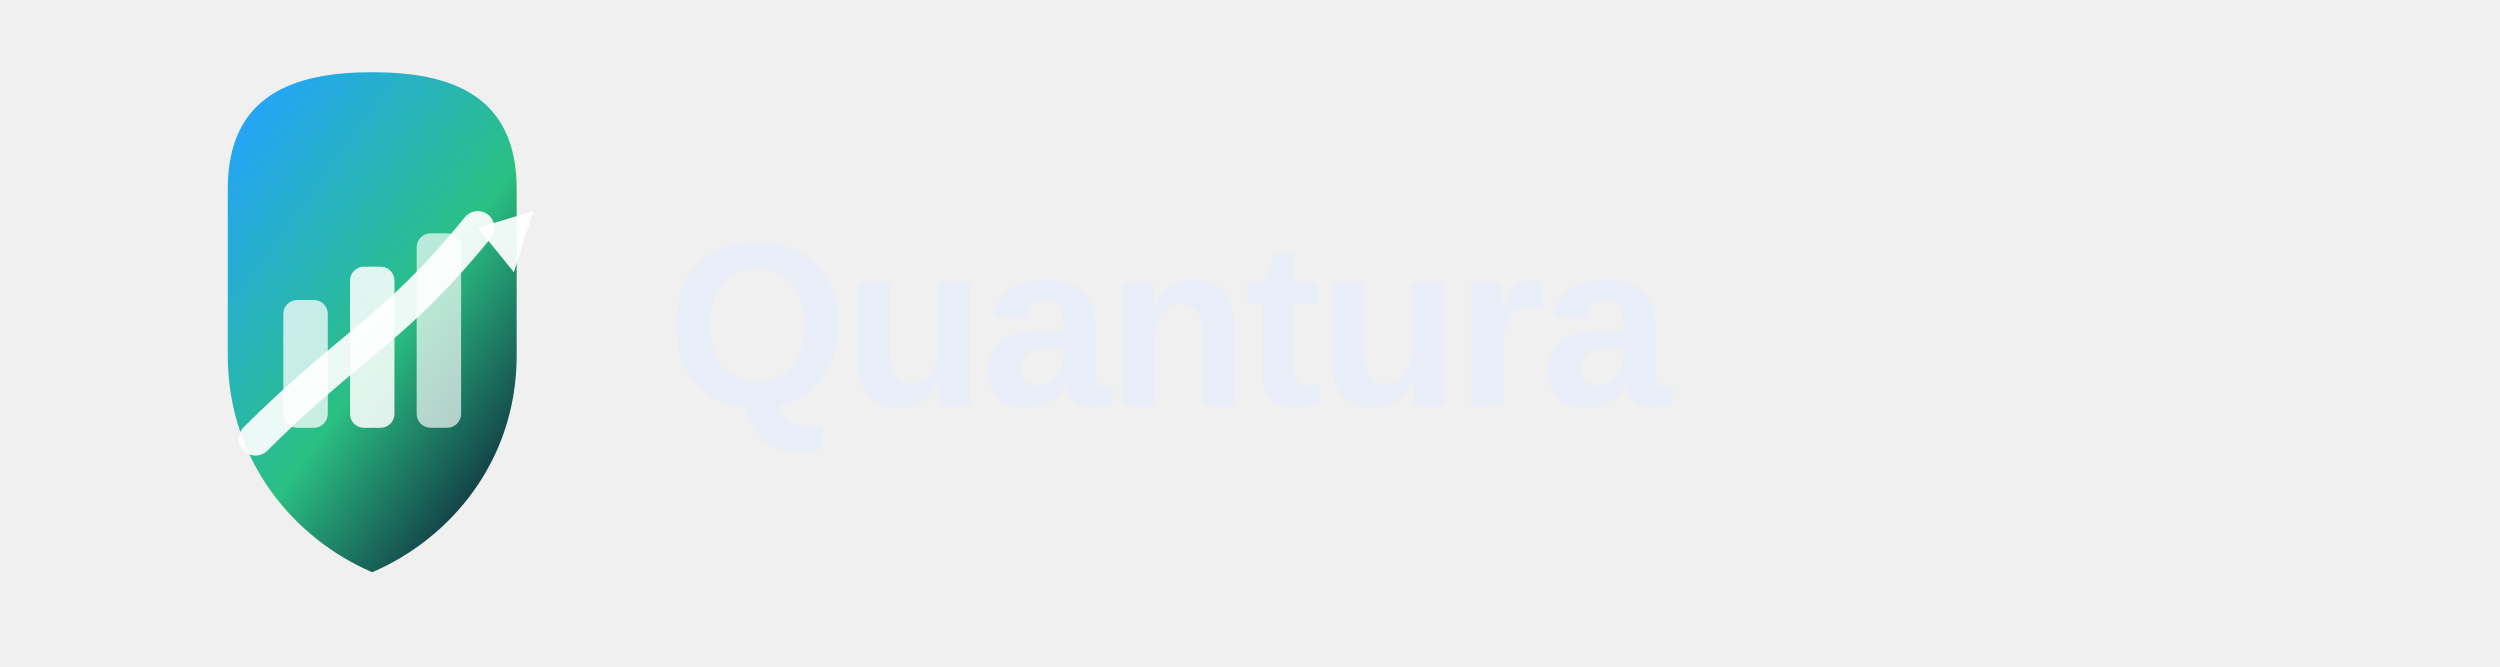
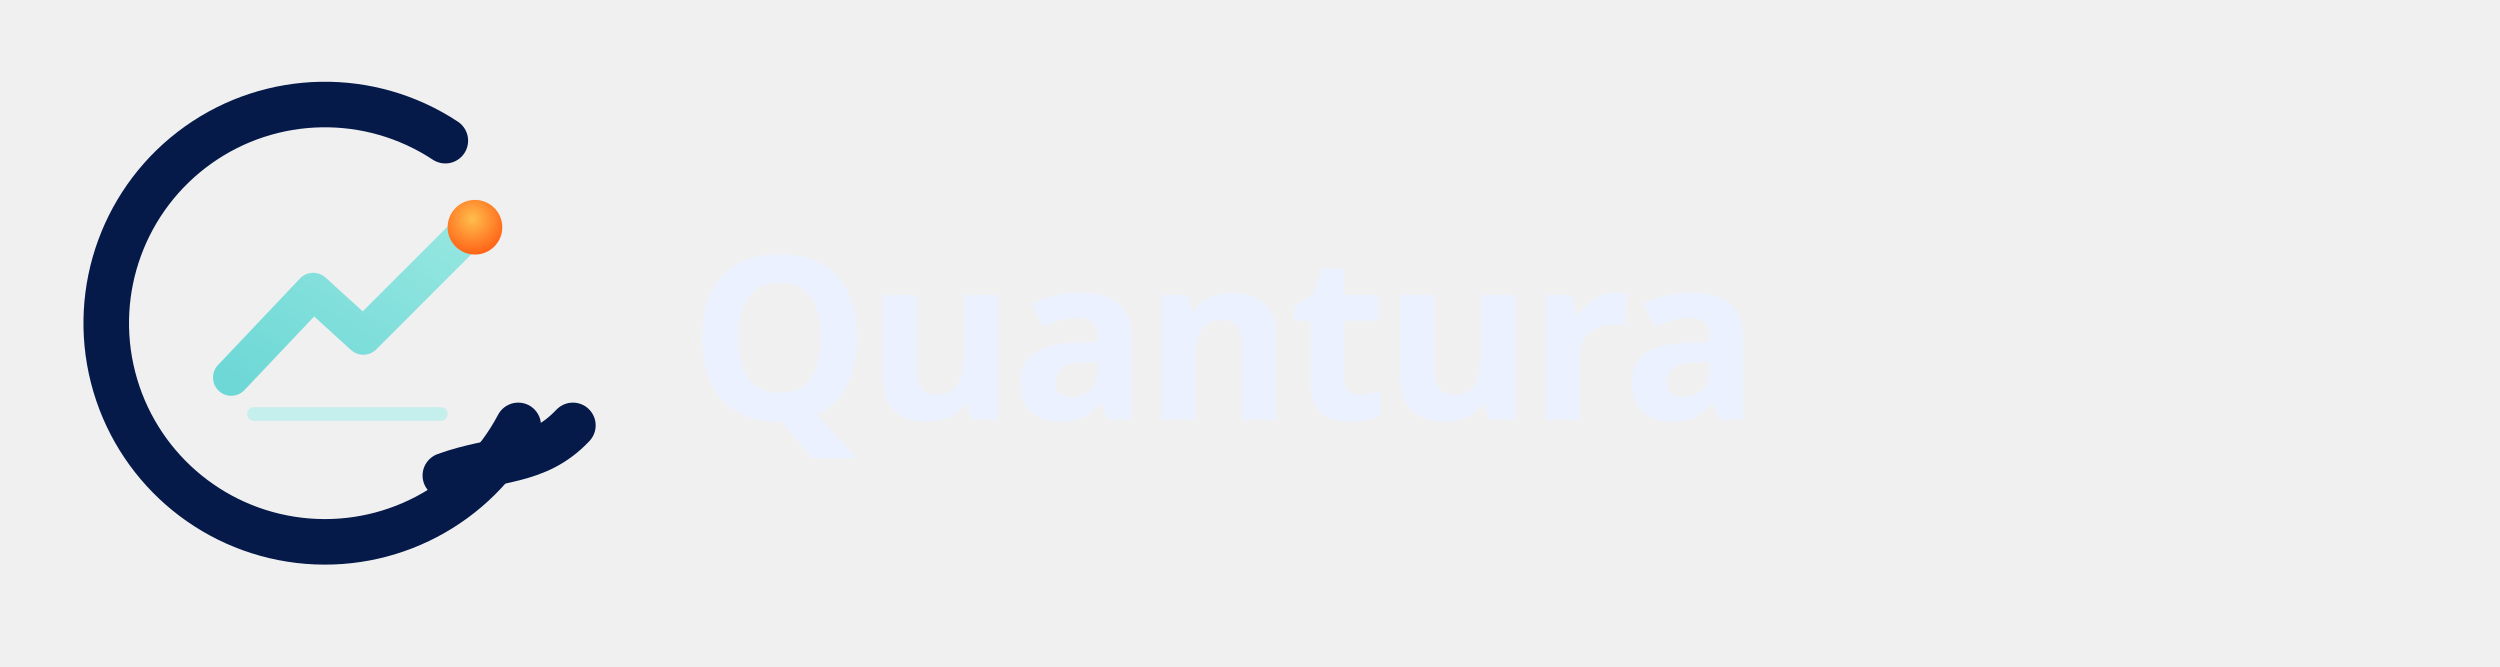
- <svg xmlns="http://www.w3.org/2000/svg" width="900" height="240" viewBox="0 0 900 240" role="img" aria-label="Quantura logo (dark)">
+ <svg xmlns="http://www.w3.org/2000/svg" width="900" height="240" viewBox="0 0 900 240" role="img" aria-label="Quantura logo dark">
  <defs>
-     <linearGradient id="shield" x1="0.1" x2="0.9" y1="0" y2="1">
-       <stop offset="0%" stop-color="#24a3ff" />
-       <stop offset="55%" stop-color="#2ac083" />
-       <stop offset="100%" stop-color="#0b1633" />
+     <linearGradient id="q-trend" x1="0" y1="1" x2="1" y2="0">
+       <stop offset="0%" stop-color="#6ed8d6" />
+       <stop offset="100%" stop-color="#94e6e0" />
    </linearGradient>
-     <linearGradient id="arrow" x1="0" x2="1" y1="0" y2="1">
-       <stop offset="0%" stop-color="#ffffff" stop-opacity="0.95" />
-       <stop offset="100%" stop-color="#ffffff" stop-opacity="0.88" />
-     </linearGradient>
+     <radialGradient id="q-dot" cx="45%" cy="35%" r="70%">
+       <stop offset="0%" stop-color="#ffbe4d" />
+       <stop offset="100%" stop-color="#ff5b12" />
+     </radialGradient>
  </defs>
-   <g transform="translate(34 20)">
-     <path d="M100 6          C72 6 48 14 48 48          V108          C48 146 72 174 100 186          C128 174 152 146 152 108          V48          C152 14 128 6 100 6Z" fill="url(#shield)" />
-     <g opacity="0.95">
-       <rect x="68" y="88" width="16" height="46" rx="5" fill="#ffffff" opacity="0.78" />
-       <rect x="92" y="76" width="16" height="58" rx="5" fill="#ffffff" opacity="0.9" />
-       <rect x="116" y="64" width="16" height="70" rx="5" fill="#ffffff" opacity="0.7" />
+   <g transform="translate(16 8) scale(0.82)">
+     <g fill="none" stroke="#061a4a" stroke-width="20" stroke-linecap="round" stroke-linejoin="round">
+       <path d="M208 177A96 96 0 1 1 176 52" />
+       <path d="M176 199C198 191 216 194 232 177" />
    </g>
-     <path d="M58 138          C72 124 84 114 96 104          C108 94 120 84 138 62" fill="none" stroke="url(#arrow)" stroke-width="12" stroke-linecap="round" />
-     <path d="M138 62 L158 56 L151 78 Z" fill="#ffffff" opacity="0.92" />
+     <path d="M82 156L118 118L140 138L182 96" fill="none" stroke="url(#q-trend)" stroke-width="16" stroke-linecap="round" stroke-linejoin="round" />
+     <path d="M92 172H174" fill="none" stroke="#b8eeea" stroke-width="6" stroke-linecap="round" opacity="0.78" />
+     <circle cx="189" cy="90" r="12" fill="url(#q-dot)" />
  </g>
-   <text x="240" y="146" font-family="Manrope, Avenir Next, Arial, sans-serif" font-size="84" font-weight="750" letter-spacing="-0.02em" fill="#e9edf7">
-     Quantura
-   </text>
+   <text x="248" y="151" font-family="Satoshi, Avenir Next, Segoe UI, sans-serif" font-size="82" font-weight="700" letter-spacing="-0.02em" fill="#ebf1ff">Quantura</text>
</svg>
